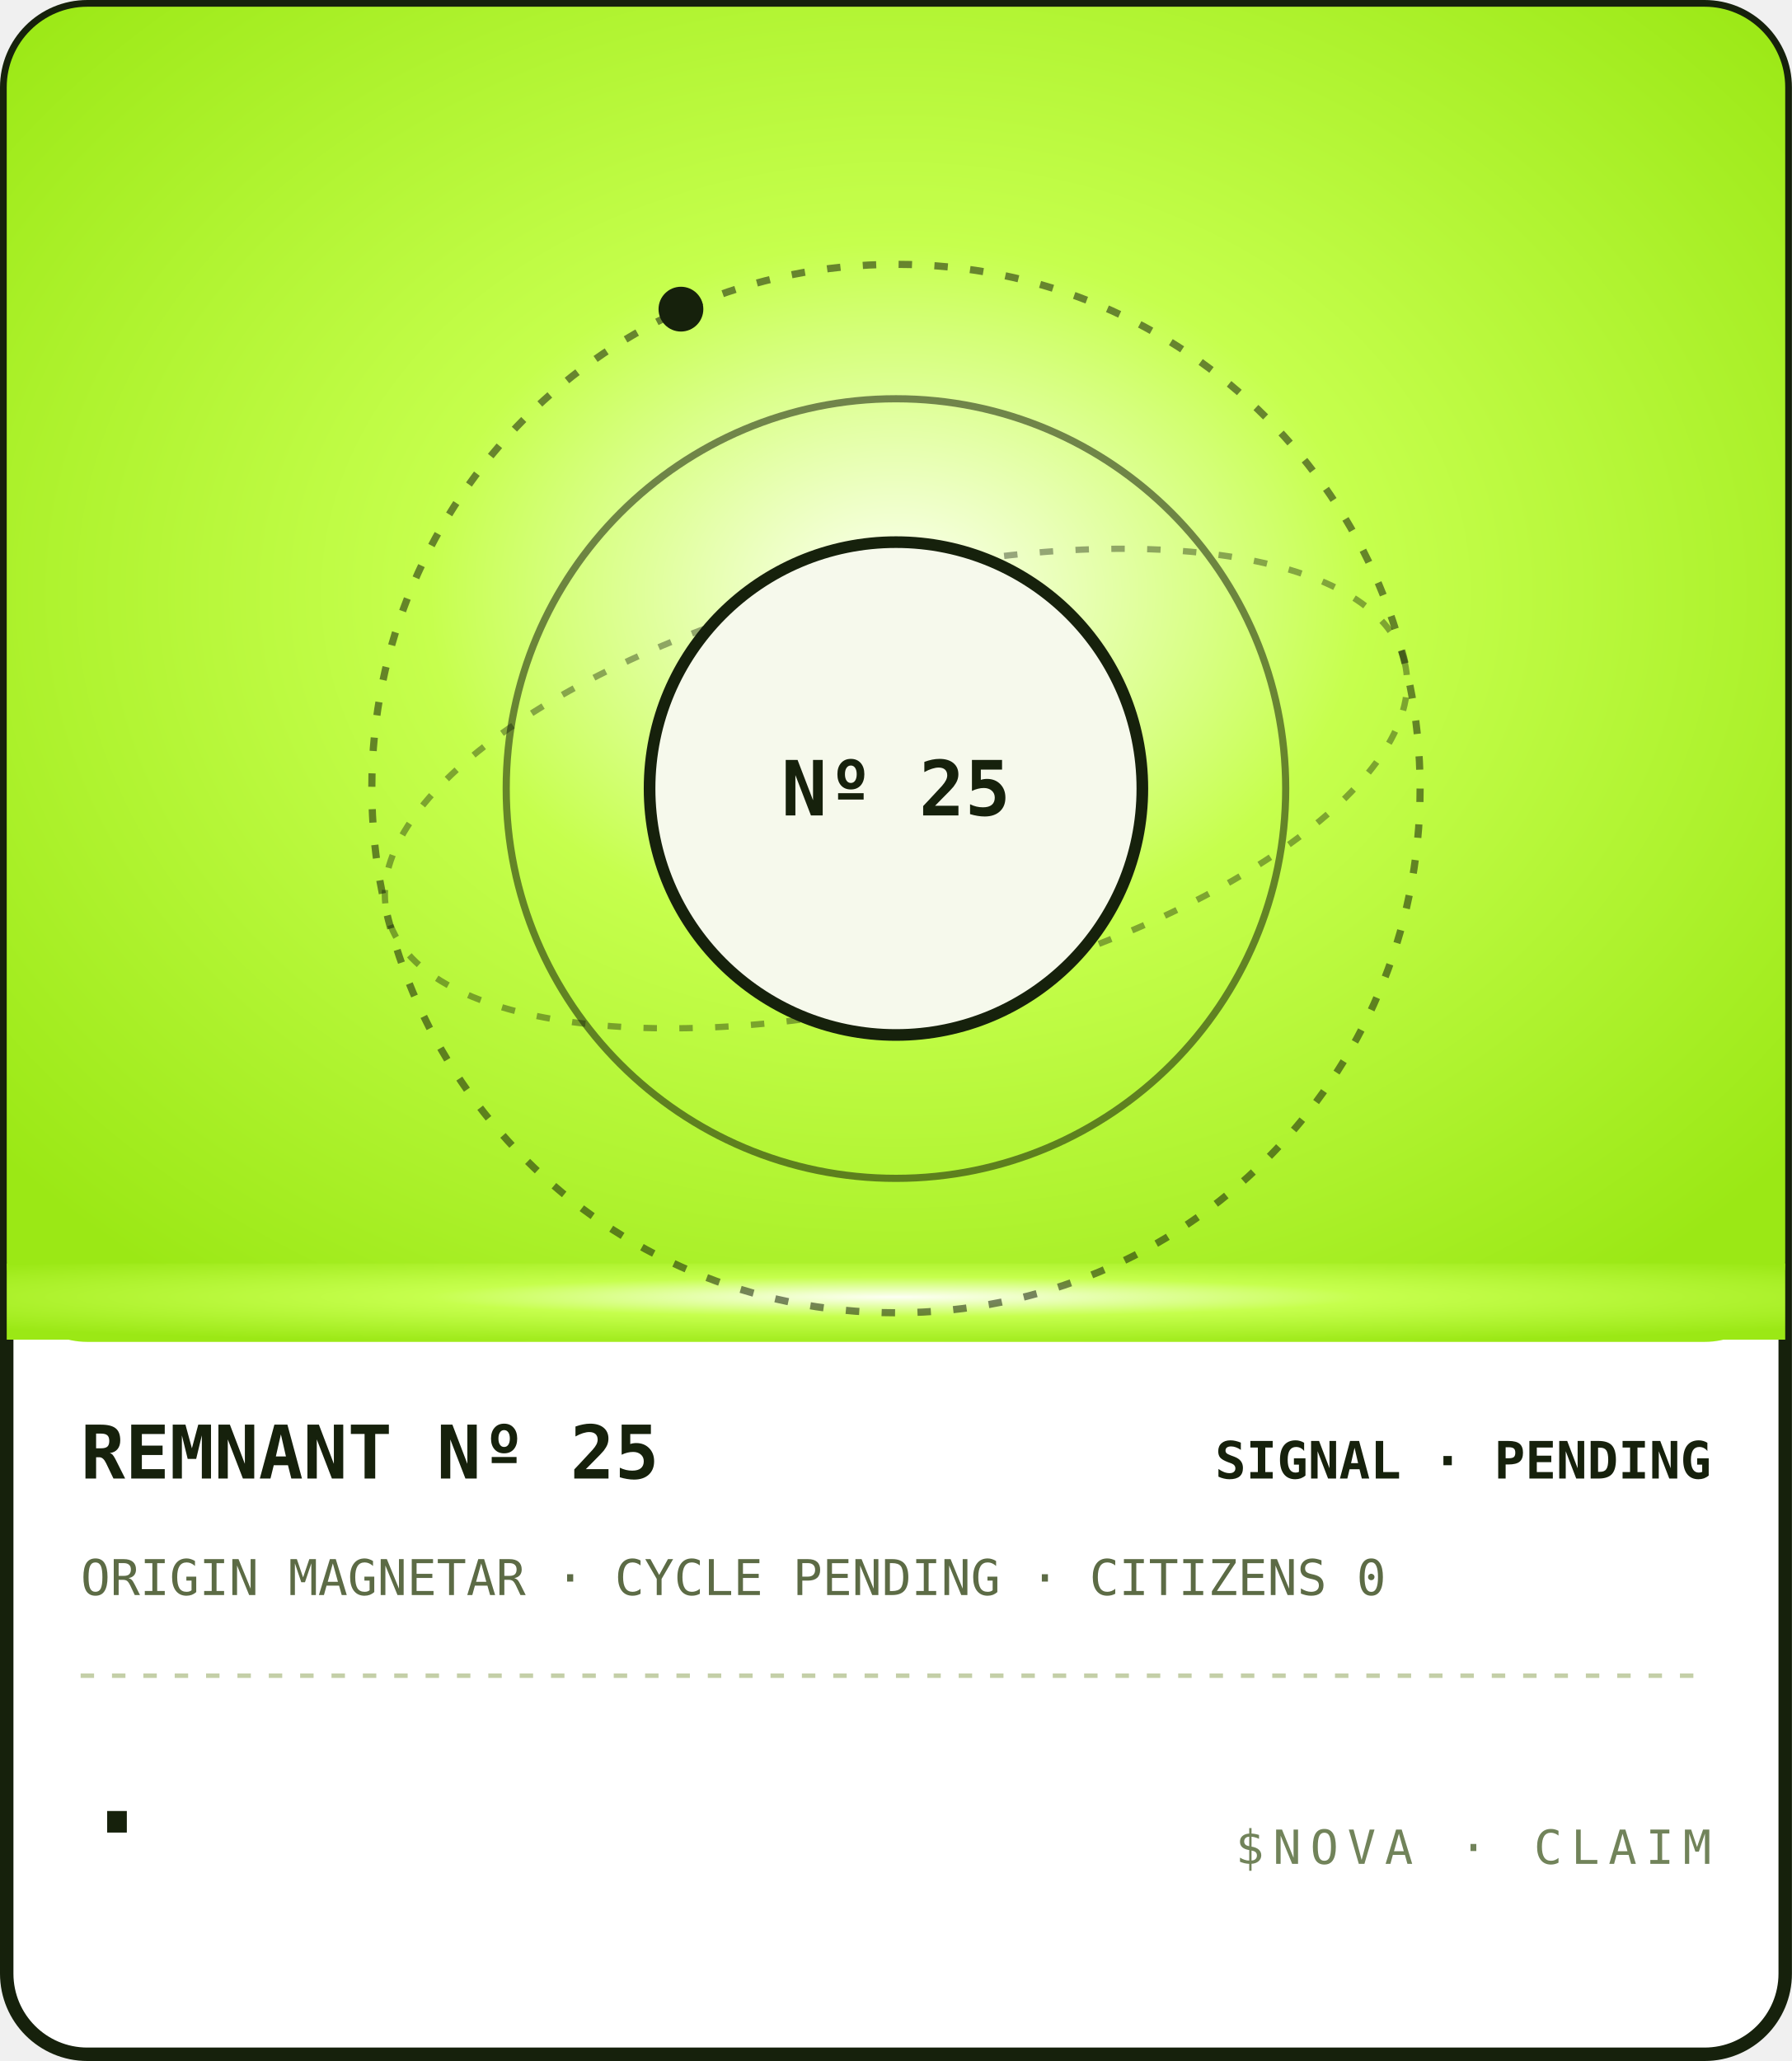
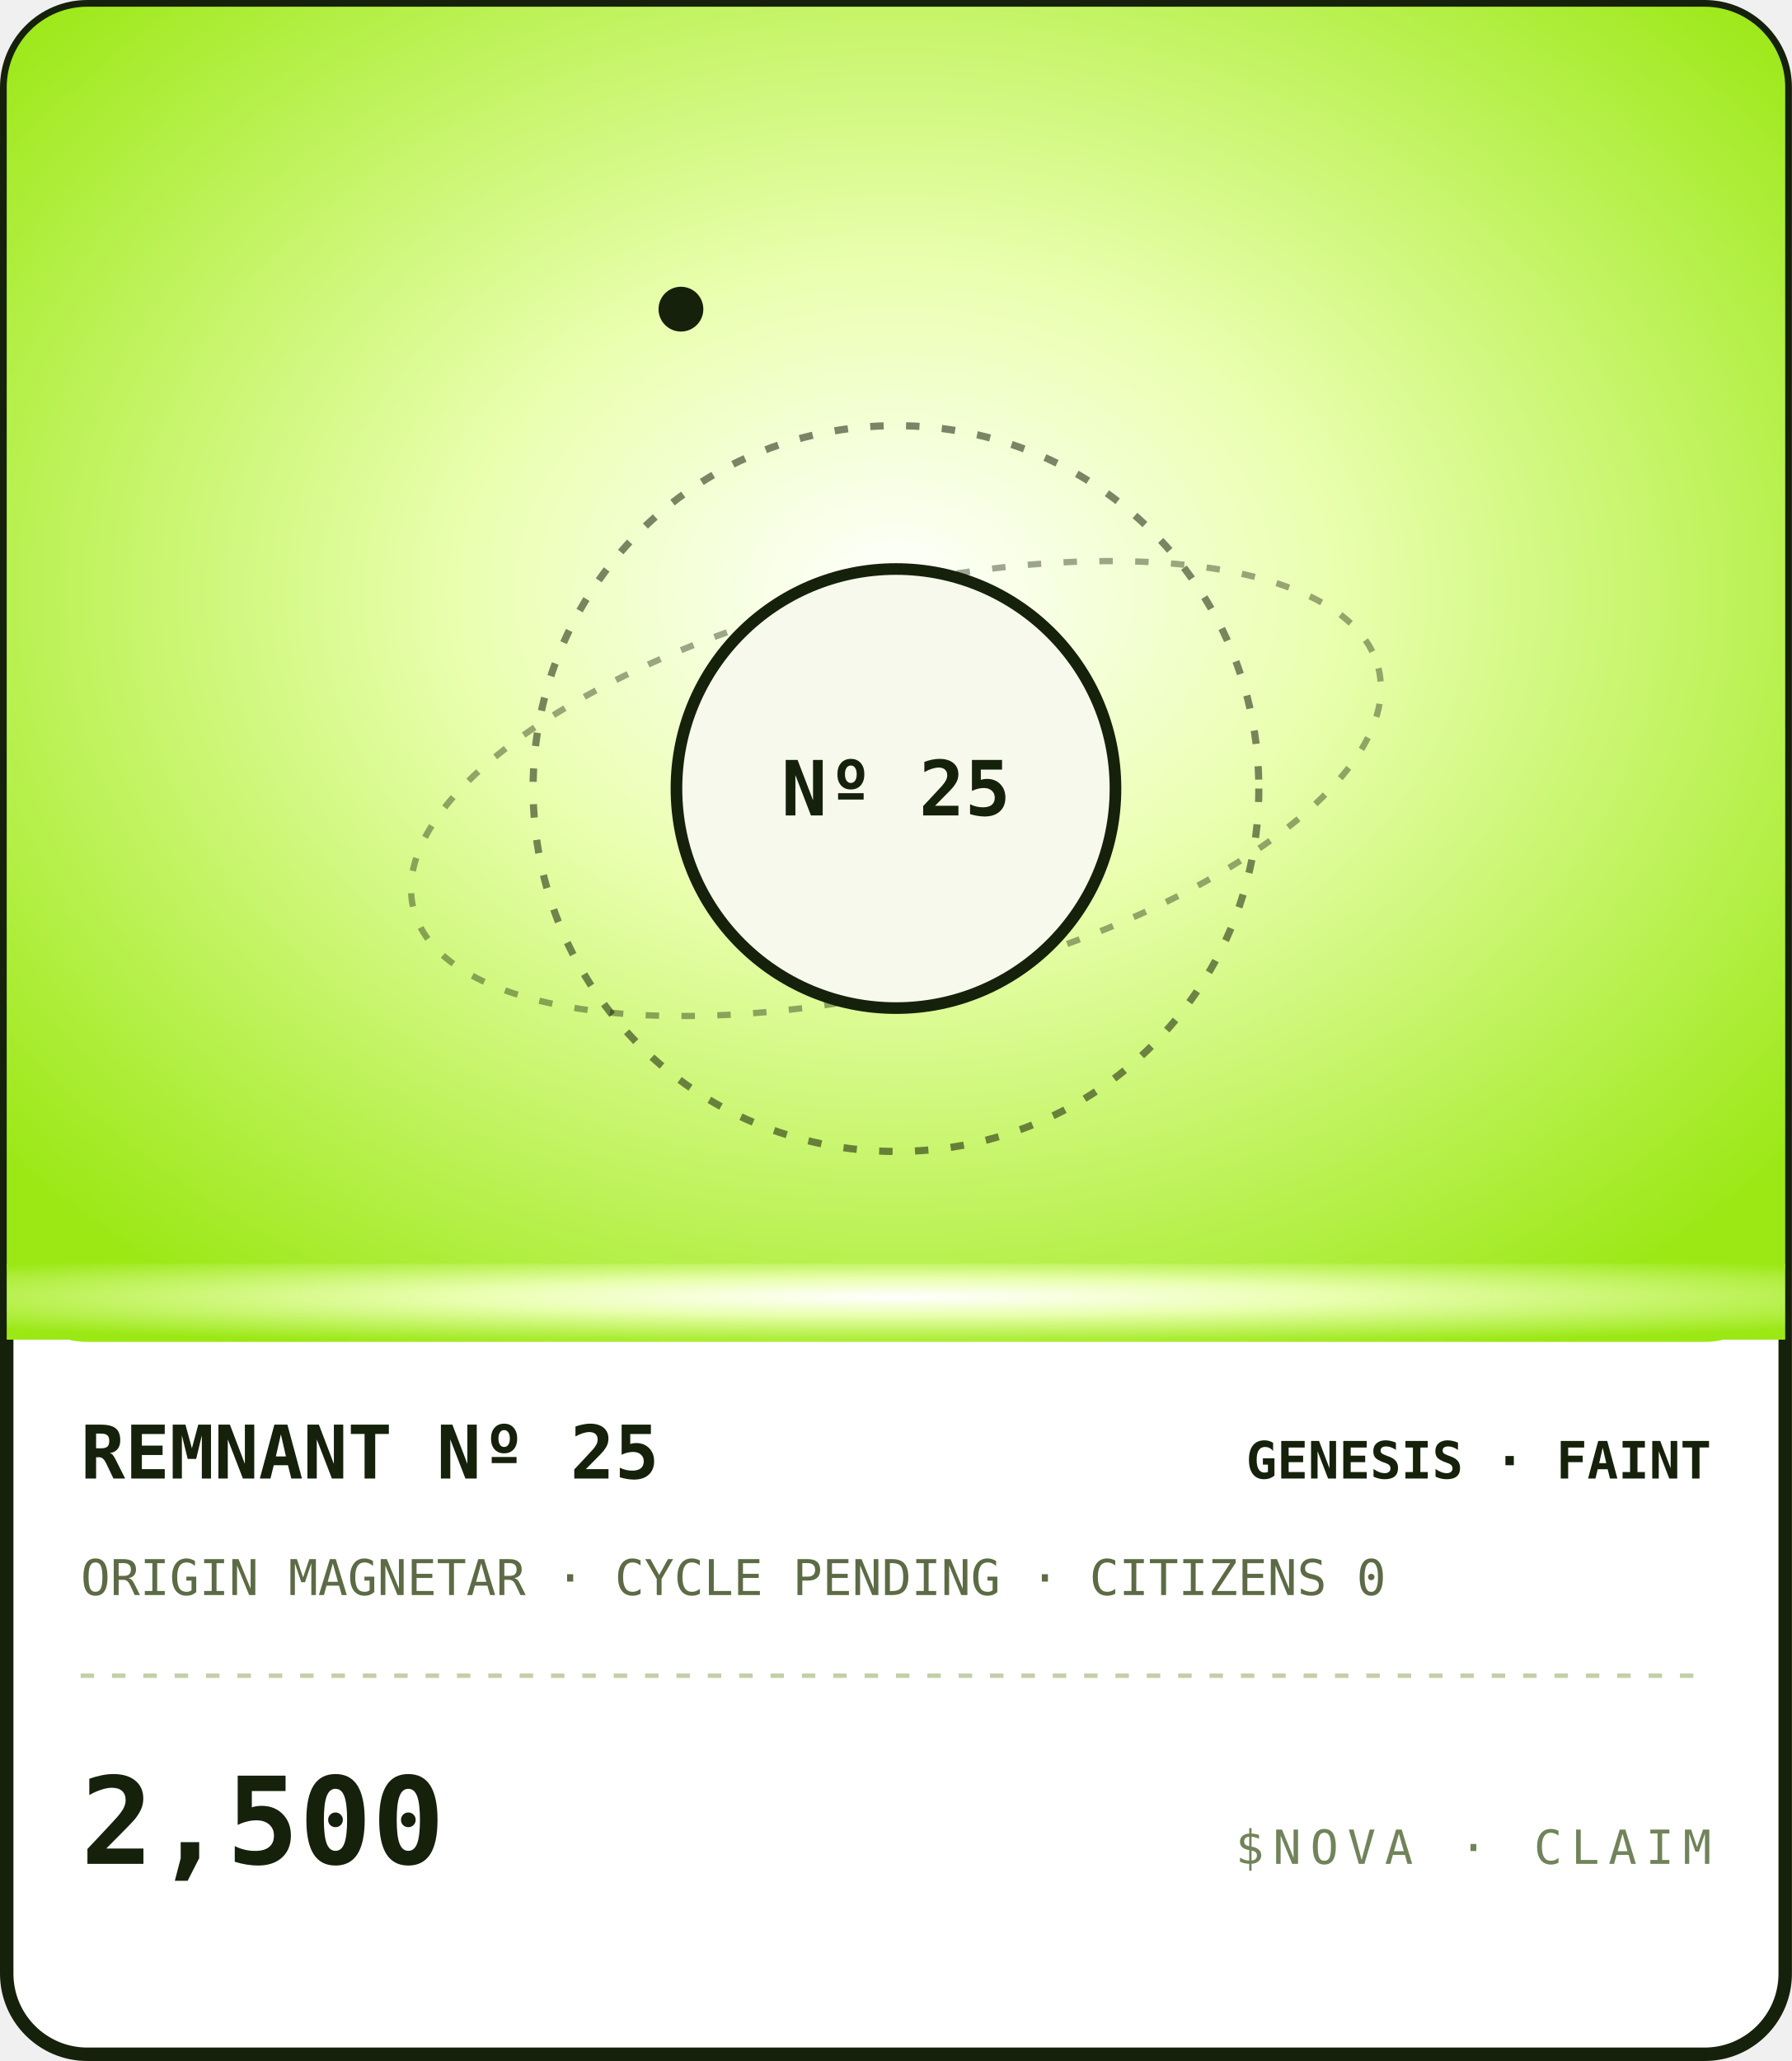
<svg xmlns="http://www.w3.org/2000/svg" viewBox="0 0 400 460" font-family="monospace">
  <defs>
    <radialGradient id="g25" cx="50%" cy="44%" r="65%">
-       <stop offset="0%" stop-color="#fdfff4" />
-       <stop offset="40%" stop-color="#c6ff4d" />
+       <stop offset="0%" stop-color="#ffffff" />
+       <stop offset="37%" stop-color="#eaffb0" />
      <stop offset="100%" stop-color="#9be815" />
    </radialGradient>
  </defs>
  <rect x="1.5" y="1.5" width="397" height="457" rx="18" fill="#ffffff" stroke="#16210c" stroke-width="3" />
  <rect x="1.5" y="1.5" width="397" height="298" rx="18" fill="url(#g25)" />
  <rect x="1.5" y="282" width="397" height="17" fill="url(#g25)" />
-   <circle cx="200" cy="176" r="87" fill="none" stroke="rgba(22,33,12,0.55)" stroke-width="1.6" />
-   <circle cx="200" cy="176" r="117" fill="none" stroke="rgba(22,33,12,0.55)" stroke-width="1.6" stroke-dasharray="3 5" />
-   <ellipse cx="200" cy="176" rx="117" ry="46.8" fill="none" stroke="rgba(22,33,12,0.4)" stroke-width="1.4" stroke-dasharray="3 5" transform="rotate(-14 200 176)" />
+   <circle cx="200" cy="176" r="81" fill="none" stroke="rgba(22,33,12,0.55)" stroke-width="1.6" stroke-dasharray="3 5" />
+   <ellipse cx="200" cy="176" rx="111" ry="44.4" fill="none" stroke="rgba(22,33,12,0.4)" stroke-width="1.4" stroke-dasharray="3 5" transform="rotate(-14 200 176)" />
  <circle cx="152" cy="69" r="5" fill="#16210c" />
-   <circle cx="200" cy="176" r="55" fill="#f6f9ec" stroke="#16210c" stroke-width="2.6" />
+   <circle cx="200" cy="176" r="49" fill="#f6f9ec" stroke="#16210c" stroke-width="2.6" />
  <text x="200" y="182" text-anchor="middle" font-size="17" font-weight="bold" fill="#16210c">Nº 25</text>
  <text x="18" y="330" font-size="16.5" font-weight="bold" fill="#16210c">REMNANT Nº 25</text>
-   <text x="382" y="330" text-anchor="end" font-size="11.5" font-weight="bold" fill="#16210c">SIGNAL · PENDING</text>
+   <text x="382" y="330" text-anchor="end" font-size="11.5" font-weight="bold" fill="#16210c">GENESIS · FAINT</text>
  <text x="18" y="356" font-size="11" fill="#5c6b45">ORIGIN MAGNETAR · CYCLE PENDING · CITIZENS 0</text>
  <line x1="18" y1="374" x2="382" y2="374" stroke="#c4cfa8" stroke-dasharray="3 4" />
-   <text x="18" y="416" font-size="27" font-weight="bold" fill="#16210c">·</text>
+   <text x="18" y="416" font-size="27" font-weight="bold" fill="#16210c">2,500</text>
  <text x="382" y="416" text-anchor="end" font-size="10.5" letter-spacing="2" fill="#71835a">$NOVA · CLAIM</text>
</svg>
